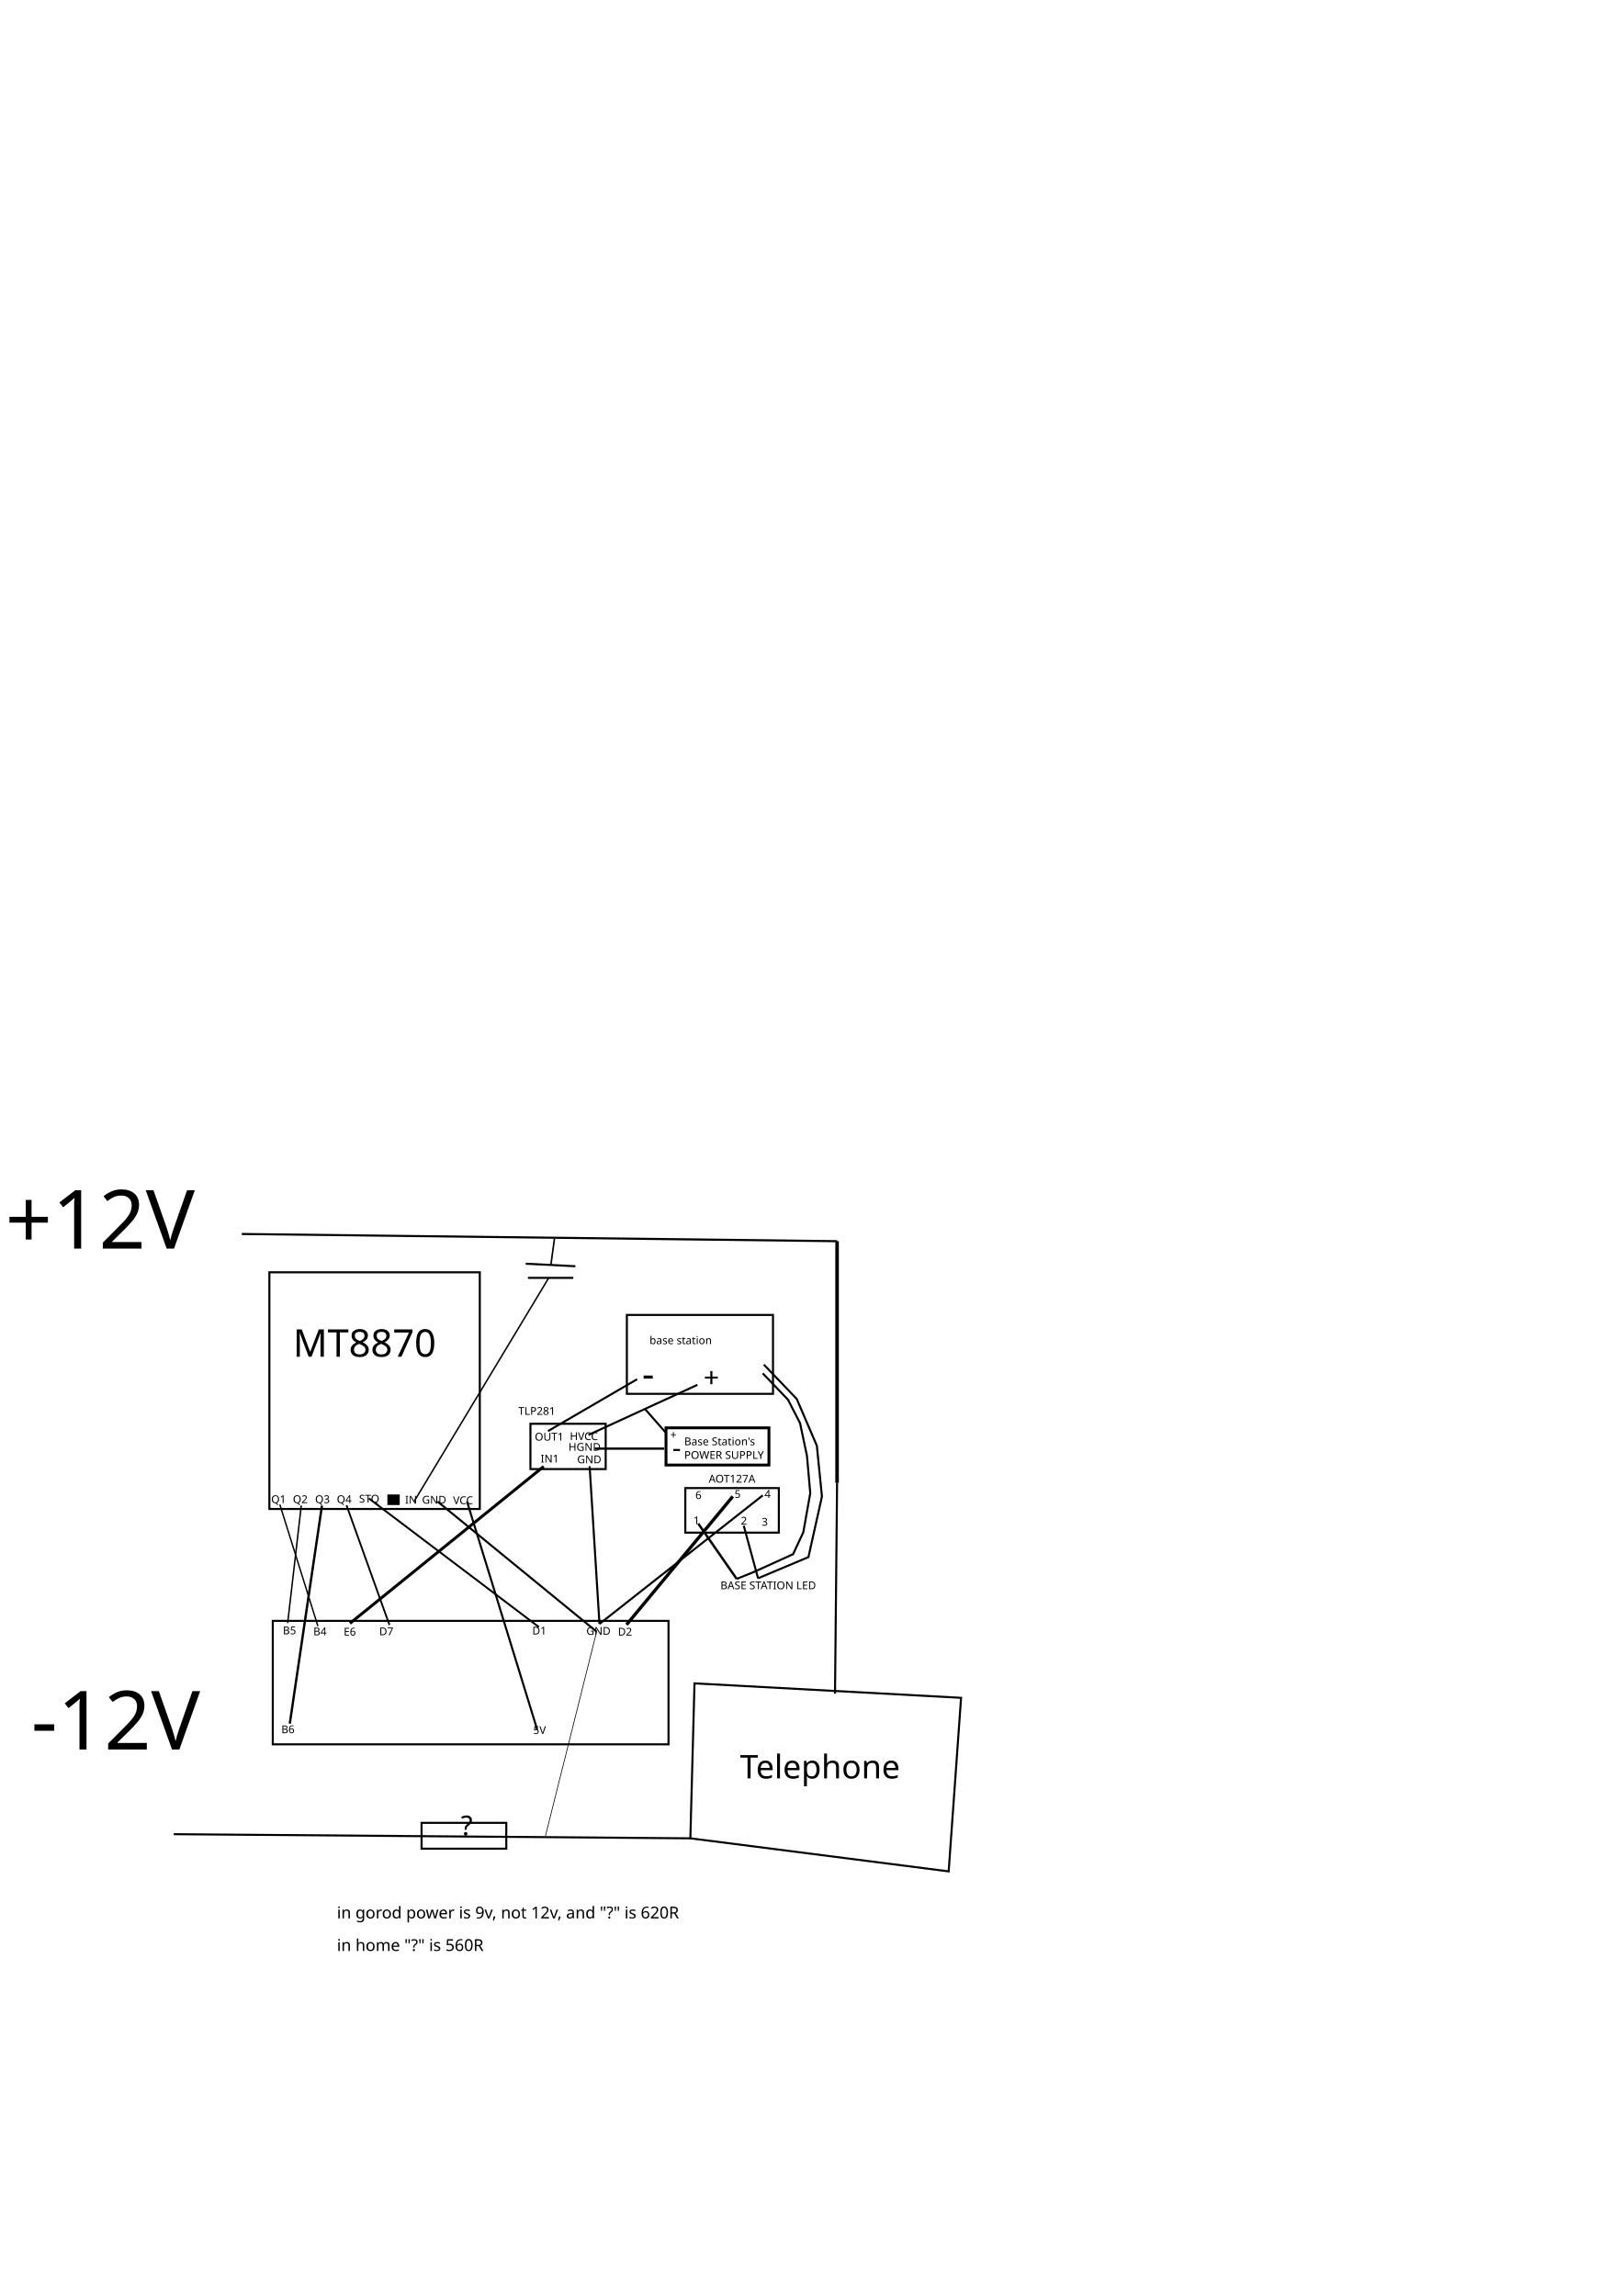
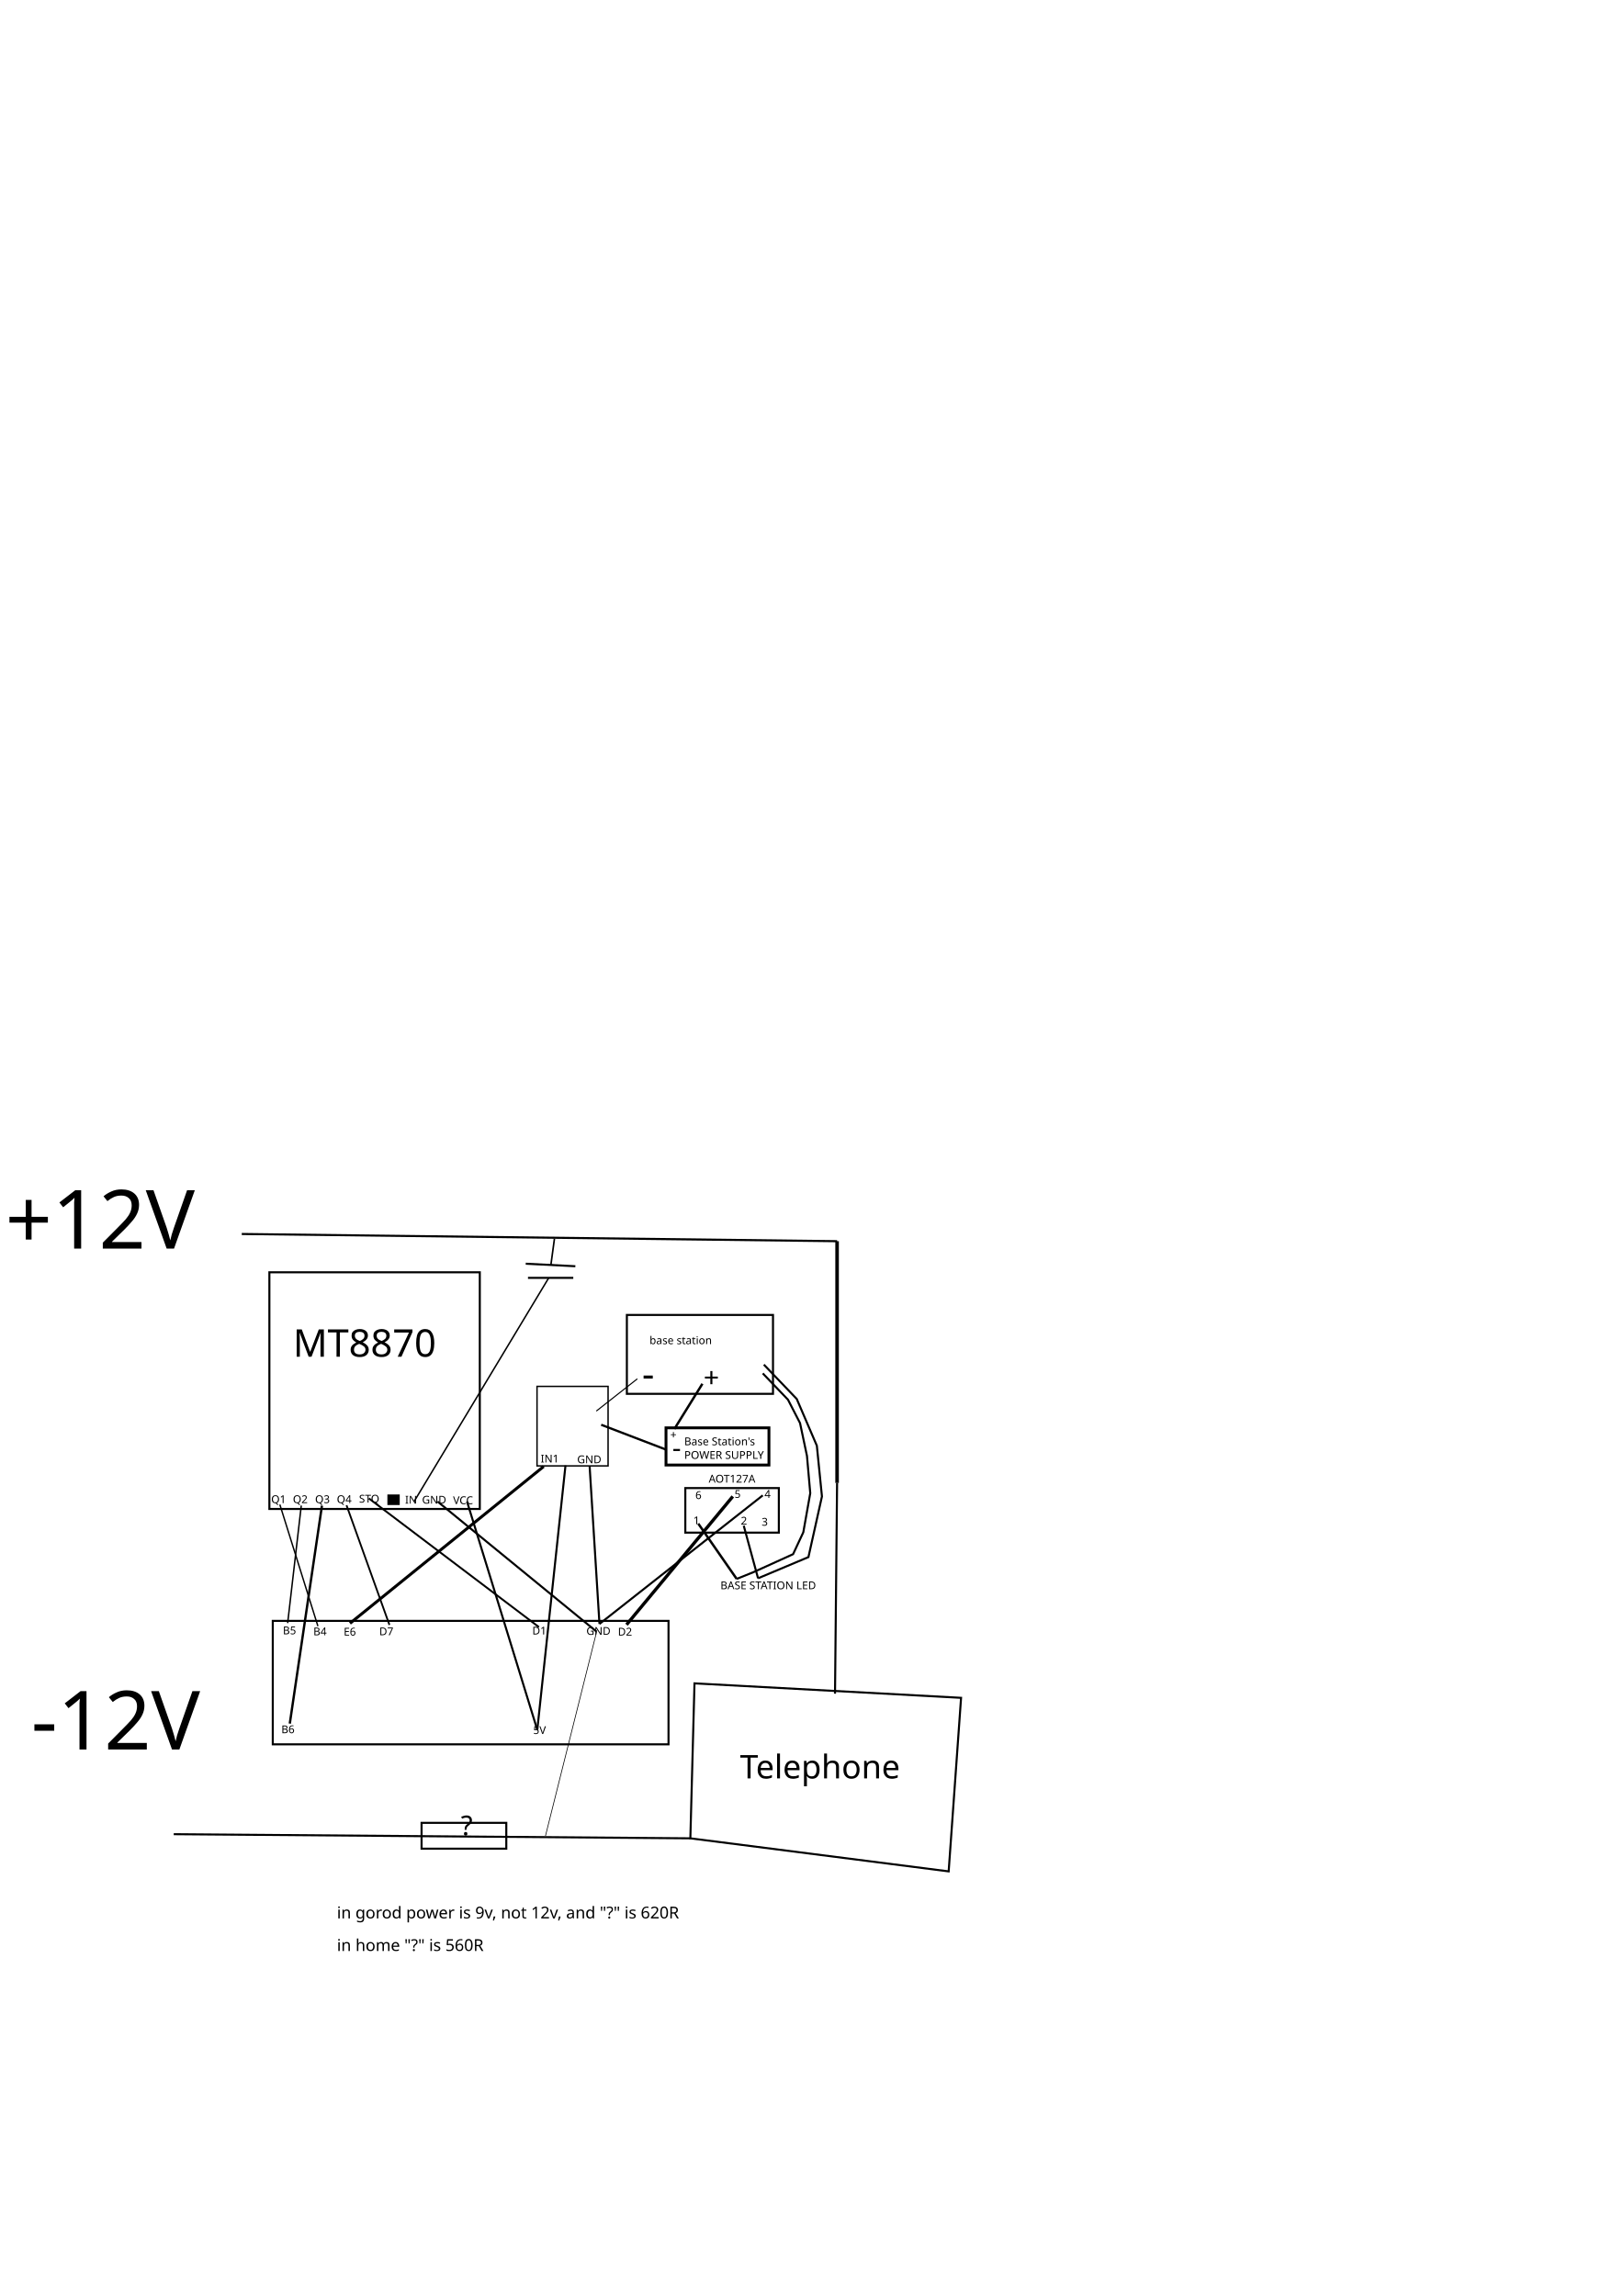
<svg xmlns="http://www.w3.org/2000/svg" width="210mm" height="297mm" viewBox="0 0 210 297" version="1.1" id="svg63">
  <defs id="defs57" />
  <g id="layer1">
    <rect id="rect65" width="27.214" height="30.616" x="34.84" y="164.577" style="fill:none;stroke:#000000;stroke-width:0.265;stroke-opacity:1" />
    <text xml:space="preserve" style="font-style:normal;font-weight:normal;font-size:4.939px;line-height:1.25;font-family:sans-serif;letter-spacing:0px;word-spacing:0px;fill:#000000;fill-opacity:1;stroke:none;stroke-width:0.265" x="37.885" y="175.495" id="text4563">
      <tspan id="tspan4561" x="37.885" y="175.495" style="font-size:4.939px;stroke-width:0.265">MT8870</tspan>
    </text>
    <text xml:space="preserve" style="font-style:normal;font-weight:normal;font-size:1.411px;line-height:1.25;font-family:sans-serif;letter-spacing:0px;word-spacing:0px;fill:#000000;fill-opacity:1;stroke:none;stroke-width:0.265" x="35.079" y="194.435" id="text4567">
      <tspan id="tspan4565" x="35.079" y="194.435" style="stroke-width:0.265">Q1</tspan>
    </text>
    <text xml:space="preserve" style="font-style:normal;font-weight:normal;font-size:1.411px;line-height:1.25;font-family:sans-serif;letter-spacing:0px;word-spacing:0px;fill:#000000;fill-opacity:1;stroke:none;stroke-width:0.265" x="37.885" y="194.435" id="text4571">
      <tspan id="tspan4569" x="37.885" y="194.435" style="stroke-width:0.265">Q2</tspan>
    </text>
    <text xml:space="preserve" style="font-style:normal;font-weight:normal;font-size:1.411px;line-height:1.25;font-family:sans-serif;letter-spacing:0px;word-spacing:0px;fill:#000000;fill-opacity:1;stroke:none;stroke-width:0.265" x="40.759" y="194.435" id="text4575">
      <tspan id="tspan4573" x="40.759" y="194.435" style="stroke-width:0.265">Q3</tspan>
    </text>
    <text xml:space="preserve" style="font-style:normal;font-weight:normal;font-size:1.411px;line-height:1.25;font-family:sans-serif;letter-spacing:0px;word-spacing:0px;fill:#000000;fill-opacity:1;stroke:none;stroke-width:0.265" x="43.565" y="194.435" id="text4579">
      <tspan id="tspan4577" x="43.565" y="194.435" style="stroke-width:0.265">Q4</tspan>
    </text>
    <text xml:space="preserve" style="font-style:normal;font-weight:normal;font-size:1.411px;line-height:1.25;font-family:sans-serif;letter-spacing:0px;word-spacing:0px;fill:#000000;fill-opacity:1;stroke:none;stroke-width:0.265" x="46.438" y="194.369" id="text4583">
      <tspan id="tspan4581" x="46.438" y="194.369" style="stroke-width:0.265">STQ</tspan>
    </text>
    <rect style="fill:#000000;fill-opacity:1;stroke:#000000;stroke-width:0.23;stroke-opacity:1" id="rect4585" width="1.366" height="1.136" x="50.217" y="193.433" />
    <text xml:space="preserve" style="font-style:normal;font-weight:normal;font-size:1.411px;line-height:1.25;font-family:sans-serif;letter-spacing:0px;word-spacing:0px;fill:#000000;fill-opacity:1;stroke:none;stroke-width:0.265" x="52.385" y="194.502" id="text4589">
      <tspan id="tspan4587" x="52.385" y="194.502" style="stroke-width:0.265">IN</tspan>
    </text>
    <text xml:space="preserve" style="font-style:normal;font-weight:normal;font-size:1.411px;line-height:1.25;font-family:sans-serif;letter-spacing:0px;word-spacing:0px;fill:#000000;fill-opacity:1;stroke:none;stroke-width:0.265" x="54.59" y="194.502" id="text4593">
      <tspan id="tspan4591" x="54.59" y="194.502" style="stroke-width:0.265">GND</tspan>
    </text>
    <text xml:space="preserve" style="font-style:normal;font-weight:normal;font-size:1.411px;line-height:1.25;font-family:sans-serif;letter-spacing:0px;word-spacing:0px;fill:#000000;fill-opacity:1;stroke:none;stroke-width:0.265" x="58.599" y="194.569" id="text4597">
      <tspan id="tspan4595" x="58.599" y="194.569" style="stroke-width:0.265">VCC</tspan>
    </text>
    <rect style="fill:none;fill-opacity:1;stroke:#000000;stroke-width:0.265;stroke-opacity:1" id="rect4692" width="51.182" height="15.969" x="35.28" y="209.67" />
    <text xml:space="preserve" style="font-style:normal;font-weight:normal;font-size:1.411px;line-height:1.25;font-family:sans-serif;letter-spacing:0px;word-spacing:0px;fill:#000000;fill-opacity:1;stroke:none;stroke-width:0.265" x="40.525" y="211.541" id="text4696">
      <tspan id="tspan4694" x="40.525" y="211.541" style="stroke-width:0.265">B4</tspan>
    </text>
    <text xml:space="preserve" style="font-style:normal;font-weight:normal;font-size:1.411px;line-height:1.25;font-family:sans-serif;letter-spacing:0px;word-spacing:0px;fill:#000000;fill-opacity:1;stroke:none;stroke-width:0.265" x="36.583" y="211.407" id="text4704">
      <tspan id="tspan4702" x="36.583" y="211.407" style="stroke-width:0.265">B5</tspan>
    </text>
    <text xml:space="preserve" style="font-style:normal;font-weight:normal;font-size:1.411px;line-height:1.25;font-family:sans-serif;letter-spacing:0px;word-spacing:0px;fill:#000000;fill-opacity:1;stroke:none;stroke-width:0.265" x="36.382" y="224.202" id="text4708">
      <tspan id="tspan4706" x="36.382" y="224.202" style="stroke-width:0.265">B6</tspan>
    </text>
    <text xml:space="preserve" style="font-style:normal;font-weight:normal;font-size:1.411px;line-height:1.25;font-family:sans-serif;letter-spacing:0px;word-spacing:0px;fill:#000000;fill-opacity:1;stroke:none;stroke-width:0.265" x="49.051" y="211.529" id="text4712">
      <tspan id="tspan4710" x="49.051" y="211.529" style="stroke-width:0.265">D7</tspan>
    </text>
    <path style="fill:none;stroke:#000000;stroke-width:0.181px;stroke-linecap:butt;stroke-linejoin:miter;stroke-opacity:1" d="m 36.194,194.623 4.921,15.728" id="path4714" />
    <path style="fill:none;stroke:#000000;stroke-width:0.188px;stroke-linecap:butt;stroke-linejoin:miter;stroke-opacity:1" d="M 38.967,194.751 37.205,209.955" id="path4716" />
    <path style="fill:none;stroke:#000000;stroke-width:0.303px;stroke-linecap:butt;stroke-linejoin:miter;stroke-opacity:1" d="m 41.64,194.768 -4.16,28.189" id="path4718" />
    <path style="fill:none;stroke:#000000;stroke-width:0.231px;stroke-linecap:butt;stroke-linejoin:miter;stroke-opacity:1" d="m 44.815,194.71 5.552,15.482" id="path4720" />
    <path style="fill:none;stroke:#000000;stroke-width:0.247px;stroke-linecap:butt;stroke-linejoin:miter;stroke-opacity:1" d="m 47.703,193.827 21.999,16.646" id="path4722" />
    <text xml:space="preserve" style="font-style:normal;font-weight:normal;font-size:1.411px;line-height:1.25;font-family:sans-serif;letter-spacing:0px;word-spacing:0px;fill:#000000;fill-opacity:1;stroke:none;stroke-width:0.265" x="75.838" y="211.474" id="text4726">
      <tspan id="tspan4724" x="75.838" y="211.474" style="stroke-width:0.265">GND</tspan>
    </text>
    <path style="fill:none;stroke:#000000;stroke-width:0.265px;stroke-linecap:butt;stroke-linejoin:miter;stroke-opacity:1" d="m 56.594,194.235 20.58,16.838" id="path4728" />
    <text xml:space="preserve" style="font-style:normal;font-weight:normal;font-size:1.411px;line-height:1.25;font-family:sans-serif;letter-spacing:0px;word-spacing:0px;fill:#000000;fill-opacity:1;stroke:none;stroke-width:0.265" x="68.956" y="224.303" id="text4732">
      <tspan id="tspan4730" x="68.956" y="224.303" style="stroke-width:0.265">5V</tspan>
    </text>
    <path style="fill:none;stroke:#000000;stroke-width:0.265px;stroke-linecap:butt;stroke-linejoin:miter;stroke-opacity:1" d="M 69.49,223.768 60.403,194.235" id="path4734" />
    <path style="fill:none;stroke:#000000;stroke-width:0.191px;stroke-linecap:butt;stroke-linejoin:miter;stroke-opacity:1" d="M 53.56,194.222 70.971,165.298" id="path4736" />
    <path style="fill:none;stroke:#000000;stroke-width:0.265px;stroke-linecap:butt;stroke-linejoin:miter;stroke-opacity:1" d="m 108.263,191.826 -0.267,27.261" id="path3701" />
    <path style="fill:none;stroke:#000000;stroke-width:0.458px;stroke-linecap:butt;stroke-linejoin:miter;stroke-opacity:1" d="M 108.263,191.826 V 160.556" id="path3703" />
    <text xml:space="preserve" style="font-style:normal;font-weight:normal;font-size:10.583px;line-height:1.25;font-family:sans-serif;letter-spacing:0px;word-spacing:0px;fill:#000000;fill-opacity:1;stroke:none;stroke-width:0.265" x="0.693" y="161.513" id="text3790">
      <tspan id="tspan3788" x="0.693" y="161.513" style="stroke-width:0.265">+12V</tspan>
    </text>
    <path style="fill:none;stroke:#000000;stroke-width:0.265px;stroke-linecap:butt;stroke-linejoin:miter;stroke-opacity:1" d="m 89.821,217.751 34.478,1.871 -1.604,22.451 -33.409,-4.276 z" id="path3792" />
    <text xml:space="preserve" style="font-style:normal;font-weight:normal;font-size:10.583px;line-height:1.25;font-family:sans-serif;letter-spacing:0px;word-spacing:0px;fill:#000000;fill-opacity:1;stroke:none;stroke-width:0.265" x="95.701" y="230.046" id="text3796">
      <tspan id="tspan3794" x="95.701" y="230.046" style="font-style:normal;font-variant:normal;font-weight:normal;font-stretch:normal;font-size:4.233px;font-family:sans-serif;-inkscape-font-specification:'sans-serif, Normal';font-variant-ligatures:normal;font-variant-caps:normal;font-variant-numeric:normal;font-feature-settings:normal;text-align:start;writing-mode:lr-tb;text-anchor:start;stroke-width:0.265">Telephone</tspan>
    </text>
    <path style="fill:none;stroke:#000000;stroke-width:0.265px;stroke-linecap:butt;stroke-linejoin:miter;stroke-opacity:1" d="M 89.286,237.797 22.469,237.262" id="path3798" />
    <text xml:space="preserve" style="font-style:normal;font-weight:normal;font-size:10.583px;line-height:1.25;font-family:sans-serif;letter-spacing:0px;word-spacing:0px;fill:#000000;fill-opacity:1;stroke:none;stroke-width:0.265" x="4.027" y="226.304" id="text3802">
      <tspan id="tspan3800" x="4.027" y="226.304" style="stroke-width:0.265">-12V</tspan>
    </text>
    <path style="fill:none;stroke:#000000;stroke-width:0.272px;stroke-linecap:butt;stroke-linejoin:miter;stroke-opacity:1" d="m 31.271,159.623 76.992,0.932" id="path4798" />
    <path style="fill:none;stroke:#000000;stroke-width:0.091px;stroke-linecap:butt;stroke-linejoin:miter;stroke-opacity:1" d="M 77.165,211.076 70.548,237.487" id="path4800" />
    <text xml:space="preserve" style="font-style:normal;font-weight:normal;font-size:1.411px;line-height:1.25;font-family:sans-serif;letter-spacing:0px;word-spacing:0px;fill:#000000;fill-opacity:1;stroke:none;stroke-width:0.265" x="79.918" y="211.571" id="text64">
      <tspan id="tspan62" x="79.918" y="211.571" style="stroke-width:0.265">D2</tspan>
    </text>
    <path style="fill:none;stroke:#000000;stroke-width:0.421px;stroke-linecap:butt;stroke-linejoin:miter;stroke-opacity:1" d="M 81.031,210.165 94.775,193.573" id="path66" />
    <rect style="fill:none;fill-opacity:1;stroke:#000000;stroke-width:0.265;stroke-opacity:1" id="rect68" width="12.095" height="5.764" x="88.635" y="192.49" />
    <text xml:space="preserve" style="font-style:normal;font-weight:normal;font-size:1.411px;line-height:1.25;font-family:sans-serif;letter-spacing:0px;word-spacing:0px;fill:#000000;fill-opacity:1;stroke:none;stroke-width:0.265" x="91.659" y="191.781" id="text72">
      <tspan id="tspan70" x="91.659" y="191.781" style="stroke-width:0.265">AOT127A</tspan>
    </text>
    <text xml:space="preserve" style="font-style:normal;font-weight:normal;font-size:1.411px;line-height:1.25;font-family:sans-serif;letter-spacing:0px;word-spacing:0px;fill:#000000;fill-opacity:1;stroke:none;stroke-width:0.265" x="94.995" y="193.755" id="text76">
      <tspan id="tspan74" x="94.995" y="193.755" style="stroke-width:0.265">5</tspan>
    </text>
    <text xml:space="preserve" style="font-style:normal;font-weight:normal;font-size:1.411px;line-height:1.25;font-family:sans-serif;letter-spacing:0px;word-spacing:0px;fill:#000000;fill-opacity:1;stroke:none;stroke-width:0.265" x="89.935" y="193.907" id="text80">
      <tspan id="tspan78" x="89.935" y="193.907" style="stroke-width:0.265">6</tspan>
    </text>
    <path style="fill:none;stroke:#000000;stroke-width:0.265px;stroke-linecap:butt;stroke-linejoin:miter;stroke-opacity:1" d="m 77.532,210.065 21.119,-16.631" id="path82" />
    <path style="fill:none;stroke:#000000;stroke-width:0.31px;stroke-linecap:butt;stroke-linejoin:miter;stroke-opacity:1" d="m 90.309,197.086 4.968,7.155" id="path84" />
    <path style="fill:none;stroke:#000000;stroke-width:0.265px;stroke-linecap:butt;stroke-linejoin:miter;stroke-opacity:1" d="m 96.191,197.357 1.851,6.803" id="path86" />
    <text xml:space="preserve" style="font-style:normal;font-weight:normal;font-size:1.411px;line-height:1.25;font-family:sans-serif;letter-spacing:0px;word-spacing:0px;fill:#000000;fill-opacity:1;stroke:none;stroke-width:0.265" x="93.171" y="205.577" id="text90">
      <tspan id="tspan88" x="93.171" y="205.577" style="stroke-width:0.265">BASE STATION LED</tspan>
    </text>
    <text xml:space="preserve" style="font-style:normal;font-weight:normal;font-size:1.411px;line-height:1.25;font-family:sans-serif;letter-spacing:0px;word-spacing:0px;fill:#000000;fill-opacity:1;stroke:none;stroke-width:0.265" x="89.675" y="197.167" id="text94">
      <tspan id="tspan92" x="89.675" y="197.167" style="stroke-width:0.265">1</tspan>
    </text>
    <text xml:space="preserve" style="font-style:normal;font-weight:normal;font-size:1.411px;line-height:1.25;font-family:sans-serif;letter-spacing:0px;word-spacing:0px;fill:#000000;fill-opacity:1;stroke:none;stroke-width:0.265" x="95.817" y="197.214" id="text98">
      <tspan id="tspan96" x="95.817" y="197.214" style="stroke-width:0.265">2</tspan>
    </text>
    <text xml:space="preserve" style="font-style:normal;font-weight:normal;font-size:1.411px;line-height:1.25;font-family:sans-serif;letter-spacing:0px;word-spacing:0px;fill:#000000;fill-opacity:1;stroke:none;stroke-width:0.265" x="98.51" y="197.356" id="text102">
      <tspan id="tspan100" x="98.51" y="197.356" style="stroke-width:0.265">3</tspan>
    </text>
    <text xml:space="preserve" style="font-style:normal;font-weight:normal;font-size:1.411px;line-height:1.25;font-family:sans-serif;letter-spacing:0px;word-spacing:0px;fill:#000000;fill-opacity:1;stroke:none;stroke-width:0.265" x="98.864" y="193.765" id="text106">
      <tspan id="tspan104" x="98.864" y="193.765" style="stroke-width:0.265">4</tspan>
    </text>
    <text xml:space="preserve" style="font-style:normal;font-weight:normal;font-size:1.411px;line-height:1.25;font-family:sans-serif;letter-spacing:0px;word-spacing:0px;fill:#000000;fill-opacity:1;stroke:none;stroke-width:0.265" x="68.839" y="211.436" id="text87">
      <tspan id="tspan85" x="68.839" y="211.436" style="stroke-width:0.265">D1</tspan>
    </text>
-     <rect style="fill:none;fill-opacity:1;stroke:#000000;stroke-width:0.265;stroke-opacity:1" id="rect90" width="9.733" height="5.859" x="68.603" y="184.174" />
-     <text xml:space="preserve" style="font-style:normal;font-weight:normal;font-size:1.411px;line-height:1.25;font-family:sans-serif;letter-spacing:0px;word-spacing:0px;fill:#000000;fill-opacity:1;stroke:none;stroke-width:0.265" x="67.034" y="183.017" id="text95">
-       <tspan id="tspan93" x="67.034" y="183.017" style="stroke-width:0.265">TLP281</tspan>
-     </text>
    <path style="fill:none;stroke:#000000;stroke-width:0.265px;stroke-linecap:butt;stroke-linejoin:miter;stroke-opacity:1" d="M 77.532,210.065 76.257,189.655" id="path97" />
    <path style="fill:none;stroke:#000000;stroke-width:0.381px;stroke-linecap:butt;stroke-linejoin:miter;stroke-opacity:1" d="M 45.262,209.989 70.317,189.696" id="path99" />
    <text xml:space="preserve" style="font-style:normal;font-weight:normal;font-size:1.411px;line-height:1.25;font-family:sans-serif;letter-spacing:0px;word-spacing:0px;fill:#000000;fill-opacity:1;stroke:none;stroke-width:0.265" x="69.926" y="189.182" id="text103">
      <tspan id="tspan101" x="69.926" y="189.182" style="stroke-width:0.265">IN1</tspan>
    </text>
    <text xml:space="preserve" style="font-style:normal;font-weight:normal;font-size:1.411px;line-height:1.25;font-family:sans-serif;letter-spacing:0px;word-spacing:0px;fill:#000000;fill-opacity:1;stroke:none;stroke-width:0.265" x="74.65" y="189.277" id="text107">
      <tspan id="tspan105" x="74.65" y="189.277" style="stroke-width:0.265">GND</tspan>
    </text>
    <rect style="fill:none;fill-opacity:1;stroke:#000000;stroke-width:0.265;stroke-opacity:1" id="rect109" width="18.899" height="10.205" x="81.076" y="170.095" />
    <text xml:space="preserve" style="font-style:normal;font-weight:normal;font-size:1.411px;line-height:1.25;font-family:sans-serif;letter-spacing:0px;word-spacing:0px;fill:#000000;fill-opacity:1;stroke:none;stroke-width:0.265" x="84.005" y="173.874" id="text113">
      <tspan id="tspan111" x="84.005" y="173.874" style="stroke-width:0.265">base station</tspan>
    </text>
-     <path style="fill:none;stroke:#000000;stroke-width:0.265px;stroke-linecap:butt;stroke-linejoin:miter;stroke-opacity:1" d="m 82.399,178.41 -11.528,6.709" id="path115" />
-     <text xml:space="preserve" style="font-style:normal;font-weight:normal;font-size:1.411px;line-height:1.25;font-family:sans-serif;letter-spacing:0px;word-spacing:0px;fill:#000000;fill-opacity:1;stroke:none;stroke-width:0.265" x="69.17" y="186.347" id="text119">
-       <tspan id="tspan117" x="69.17" y="186.347" style="stroke-width:0.265">OUT1</tspan>
-     </text>
+     <path style="fill:none;stroke:#000000;stroke-width:0.142px;stroke-linecap:butt;stroke-linejoin:miter;stroke-opacity:1" d="m 82.428,178.359 -5.306,4.171" id="path115" />
    <text xml:space="preserve" style="font-style:normal;font-weight:normal;font-size:4.939px;line-height:1.25;font-family:sans-serif;letter-spacing:0px;word-spacing:0px;fill:#000000;fill-opacity:1;stroke:none;stroke-width:0.265" x="83.037" y="179.449" id="text123">
      <tspan id="tspan121" x="83.037" y="179.449" style="font-size:4.939px;stroke-width:0.265">-</tspan>
    </text>
-     <text xml:space="preserve" style="font-style:normal;font-weight:normal;font-size:1.411px;line-height:1.25;font-family:sans-serif;letter-spacing:0px;word-spacing:0px;fill:#000000;fill-opacity:1;stroke:none;stroke-width:0.265" x="73.7" y="186.284" id="text127">
-       <tspan id="tspan125" x="73.7" y="186.284" style="stroke-width:0.265">HVCC</tspan>
-     </text>
-     <path style="fill:none;stroke:#000000;stroke-width:0.265px;stroke-linecap:butt;stroke-linejoin:miter;stroke-opacity:1" d="m 76.105,185.615 14.098,-6.481" id="path129" />
    <text xml:space="preserve" style="font-style:normal;font-weight:normal;font-size:3.528px;line-height:1.25;font-family:sans-serif;letter-spacing:0px;word-spacing:0px;fill:#000000;fill-opacity:1;stroke:none;stroke-width:0.265" x="90.998" y="179.449" id="text137">
      <tspan id="tspan135" x="90.998" y="179.449" style="font-size:3.528px;stroke-width:0.265">+</tspan>
    </text>
-     <path style="fill:none;stroke:#000000;stroke-width:0.265px;stroke-linecap:butt;stroke-linejoin:miter;stroke-opacity:1" d="m 83.438,182.284 2.74,3.118" id="path139" />
-     <path style="fill:none;stroke:#000000;stroke-width:0.29px;stroke-linecap:butt;stroke-linejoin:miter;stroke-opacity:1" d="m 76.918,187.387 h 8.977" id="path141" />
-     <text xml:space="preserve" style="font-style:normal;font-weight:normal;font-size:1.411px;line-height:1.25;font-family:sans-serif;letter-spacing:0px;word-spacing:0px;fill:#000000;fill-opacity:1;stroke:none;stroke-width:0.265" x="73.516" y="187.67" id="text145">
-       <tspan id="tspan143" x="73.516" y="187.67" style="stroke-width:0.265">HGND</tspan>
-     </text>
+     <path style="fill:none;stroke:#000000;stroke-width:0.309px;stroke-linecap:butt;stroke-linejoin:miter;stroke-opacity:1" d="m 90.844,179 -3.621,5.841" id="path139" />
+     <path style="fill:none;stroke:#000000;stroke-width:0.29px;stroke-linecap:butt;stroke-linejoin:miter;stroke-opacity:1" d="m 77.753,184.3 8.382,3.213" id="path141" />
    <rect style="fill:none;fill-opacity:1;stroke:#000000;stroke-width:0.369;stroke-opacity:1" id="rect147" width="13.314" height="4.81" x="86.136" y="184.699" />
    <text xml:space="preserve" style="font-style:normal;font-weight:normal;font-size:1.411px;line-height:1.25;font-family:sans-serif;letter-spacing:0px;word-spacing:0px;fill:#000000;fill-opacity:1;stroke:none;stroke-width:0.265" x="88.497" y="186.949" id="text151">
      <tspan id="tspan149" x="88.497" y="186.949" style="stroke-width:0.265">Base Station's</tspan>
      <tspan x="88.497" y="188.713" style="stroke-width:0.265" id="tspan136">POWER SUPPLY</tspan>
    </text>
    <text xml:space="preserve" style="font-style:normal;font-weight:normal;font-size:1.411px;line-height:1.25;font-family:sans-serif;letter-spacing:0px;word-spacing:0px;fill:#000000;fill-opacity:1;stroke:none;stroke-width:0.265" x="86.696" y="186.087" id="text155">
      <tspan id="tspan153" x="86.696" y="186.087" style="stroke-width:0.265">+</tspan>
    </text>
    <text xml:space="preserve" style="font-style:normal;font-weight:normal;font-size:3.528px;line-height:1.25;font-family:sans-serif;letter-spacing:0px;word-spacing:0px;fill:#000000;fill-opacity:1;stroke:none;stroke-width:0.265" x="86.946" y="188.505" id="text163">
      <tspan id="tspan161" x="86.946" y="188.505" style="font-size:3.528px;stroke-width:0.265">-</tspan>
    </text>
    <path style="fill:none;stroke:#000000;stroke-width:0.206px;stroke-linecap:butt;stroke-linejoin:miter;stroke-opacity:1" d="m 71.706,160.255 -0.454,3.35" id="path128" />
    <path style="fill:none;stroke:#000000;stroke-width:0.265px;stroke-linecap:butt;stroke-linejoin:miter;stroke-opacity:1" d="M 68.286,165.298 H 74.145" id="path130" />
    <path style="fill:none;stroke:#000000;stroke-width:0.265px;stroke-linecap:butt;stroke-linejoin:miter;stroke-opacity:1" d="m 67.997,163.467 6.415,0.328" id="path132" />
    <rect style="fill:none;fill-opacity:1;stroke:#000000;stroke-width:0.265;stroke-opacity:1" id="rect131" width="10.958" height="3.341" x="54.523" y="235.795" />
    <text xml:space="preserve" style="font-style:normal;font-weight:normal;font-size:3.528px;line-height:1.25;font-family:sans-serif;letter-spacing:0px;word-spacing:0px;fill:#000000;fill-opacity:1;stroke:none;stroke-width:0.265;" x="59.601" y="237.399" id="text135">
      <tspan id="tspan133" x="59.601" y="237.399" style="stroke-width:0.265;font-size:3.528px;">?</tspan>
    </text>
    <path style="fill:none;stroke:#000000;stroke-width:0.265px;stroke-linecap:butt;stroke-linejoin:miter;stroke-opacity:1" d="m 98.042,204.159 6.516,-2.74 1.748,-7.843 -0.661,-6.567 -2.599,-6.048 -4.252,-4.441" id="path138" />
    <path style="fill:none;stroke:#000000;stroke-width:0.265px;stroke-linecap:butt;stroke-linejoin:miter;stroke-opacity:1" d="m 95.277,204.241 2.193,-0.885 5.103,-2.315 1.323,-2.835 0.898,-5.055 -0.425,-4.819 -0.898,-4.252 -1.559,-3.024 -3.26,-3.402" id="path140" />
    <text xml:space="preserve" style="font-style:normal;font-weight:normal;font-size:2.117px;line-height:1.25;font-family:sans-serif;letter-spacing:0px;word-spacing:0px;fill:#000000;fill-opacity:1;stroke:none;stroke-width:0.265" x="43.565" y="248.156" id="text140">
      <tspan id="tspan138" x="43.565" y="248.156" style="stroke-width:0.265">in gorod power is 9v, not 12v, and "?" is 620R </tspan>
    </text>
    <text xml:space="preserve" style="font-style:normal;font-weight:normal;font-size:2.117px;line-height:1.25;font-family:sans-serif;letter-spacing:0px;word-spacing:0px;fill:#000000;fill-opacity:1;stroke:none;stroke-width:0.265" x="43.565" y="252.366" id="text142">
      <tspan id="tspan140" x="43.565" y="252.366" style="font-size:2.117px;stroke-width:0.265">in home "?" is 560R</tspan>
    </text>
    <text xml:space="preserve" style="font-style:normal;font-weight:normal;font-size:1.411px;line-height:1.25;font-family:sans-serif;letter-spacing:0px;word-spacing:0px;fill:#000000;fill-opacity:1;stroke:none;stroke-width:0.265" x="44.451" y="211.572" id="text4712-3">
      <tspan id="tspan4710-6" x="44.451" y="211.572" style="stroke-width:0.265">E6</tspan>
    </text>
+     <path style="fill:none;stroke:#000000;stroke-width:0.265px;stroke-linecap:butt;stroke-linejoin:miter;stroke-opacity:1" d="m 69.49,223.768 3.648,-34.208" id="path3836" />
+     <rect id="rect3838" width="5.43" height="6.211" x="70.826" y="183.444" style="stroke-width:0.2;fill:none;stroke-miterlimit:4;stroke-dasharray:none" />
+     <rect style="fill:none;stroke-width:1;stroke-miterlimit:4;stroke-dasharray:none" id="rect4645" width="5.43" height="6.211" x="70.826" y="183.444" />
+     <rect style="fill:none;fill-opacity:1;stroke:#000000;stroke-width:0.185;stroke-opacity:1" id="rect109-3" width="9.189" height="10.285" x="69.456" y="179.337" />
  </g>
</svg>
